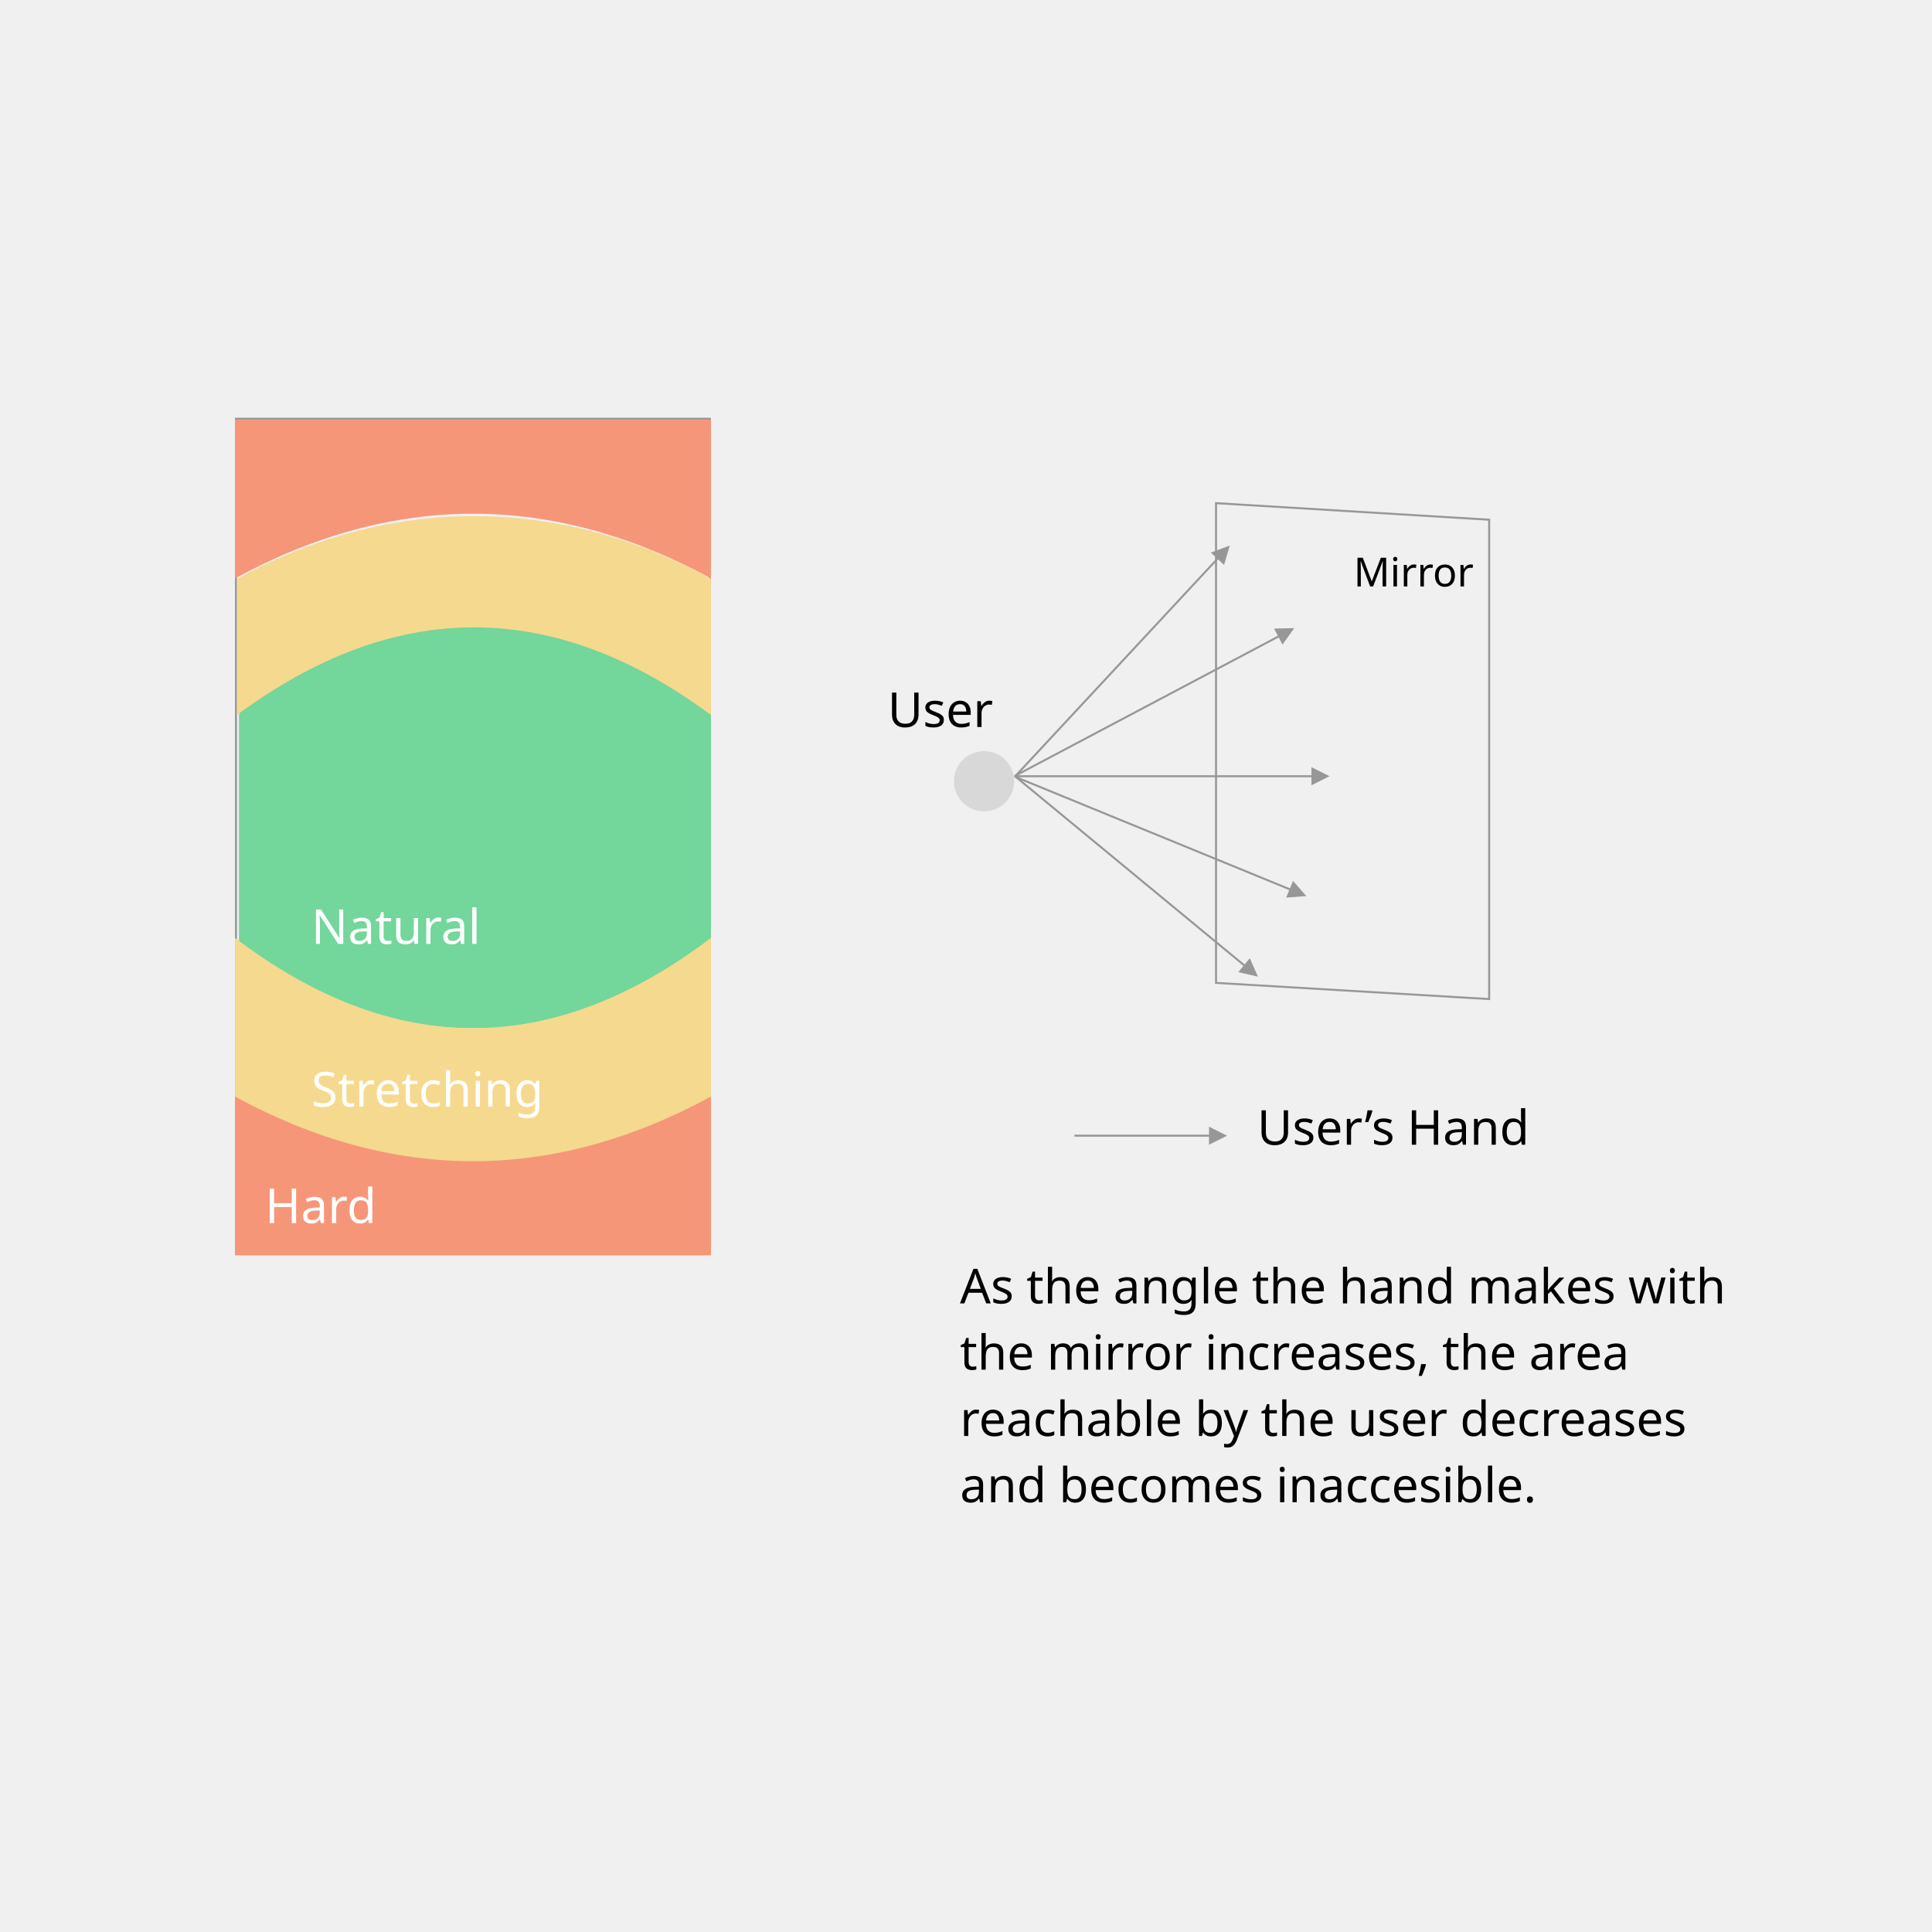
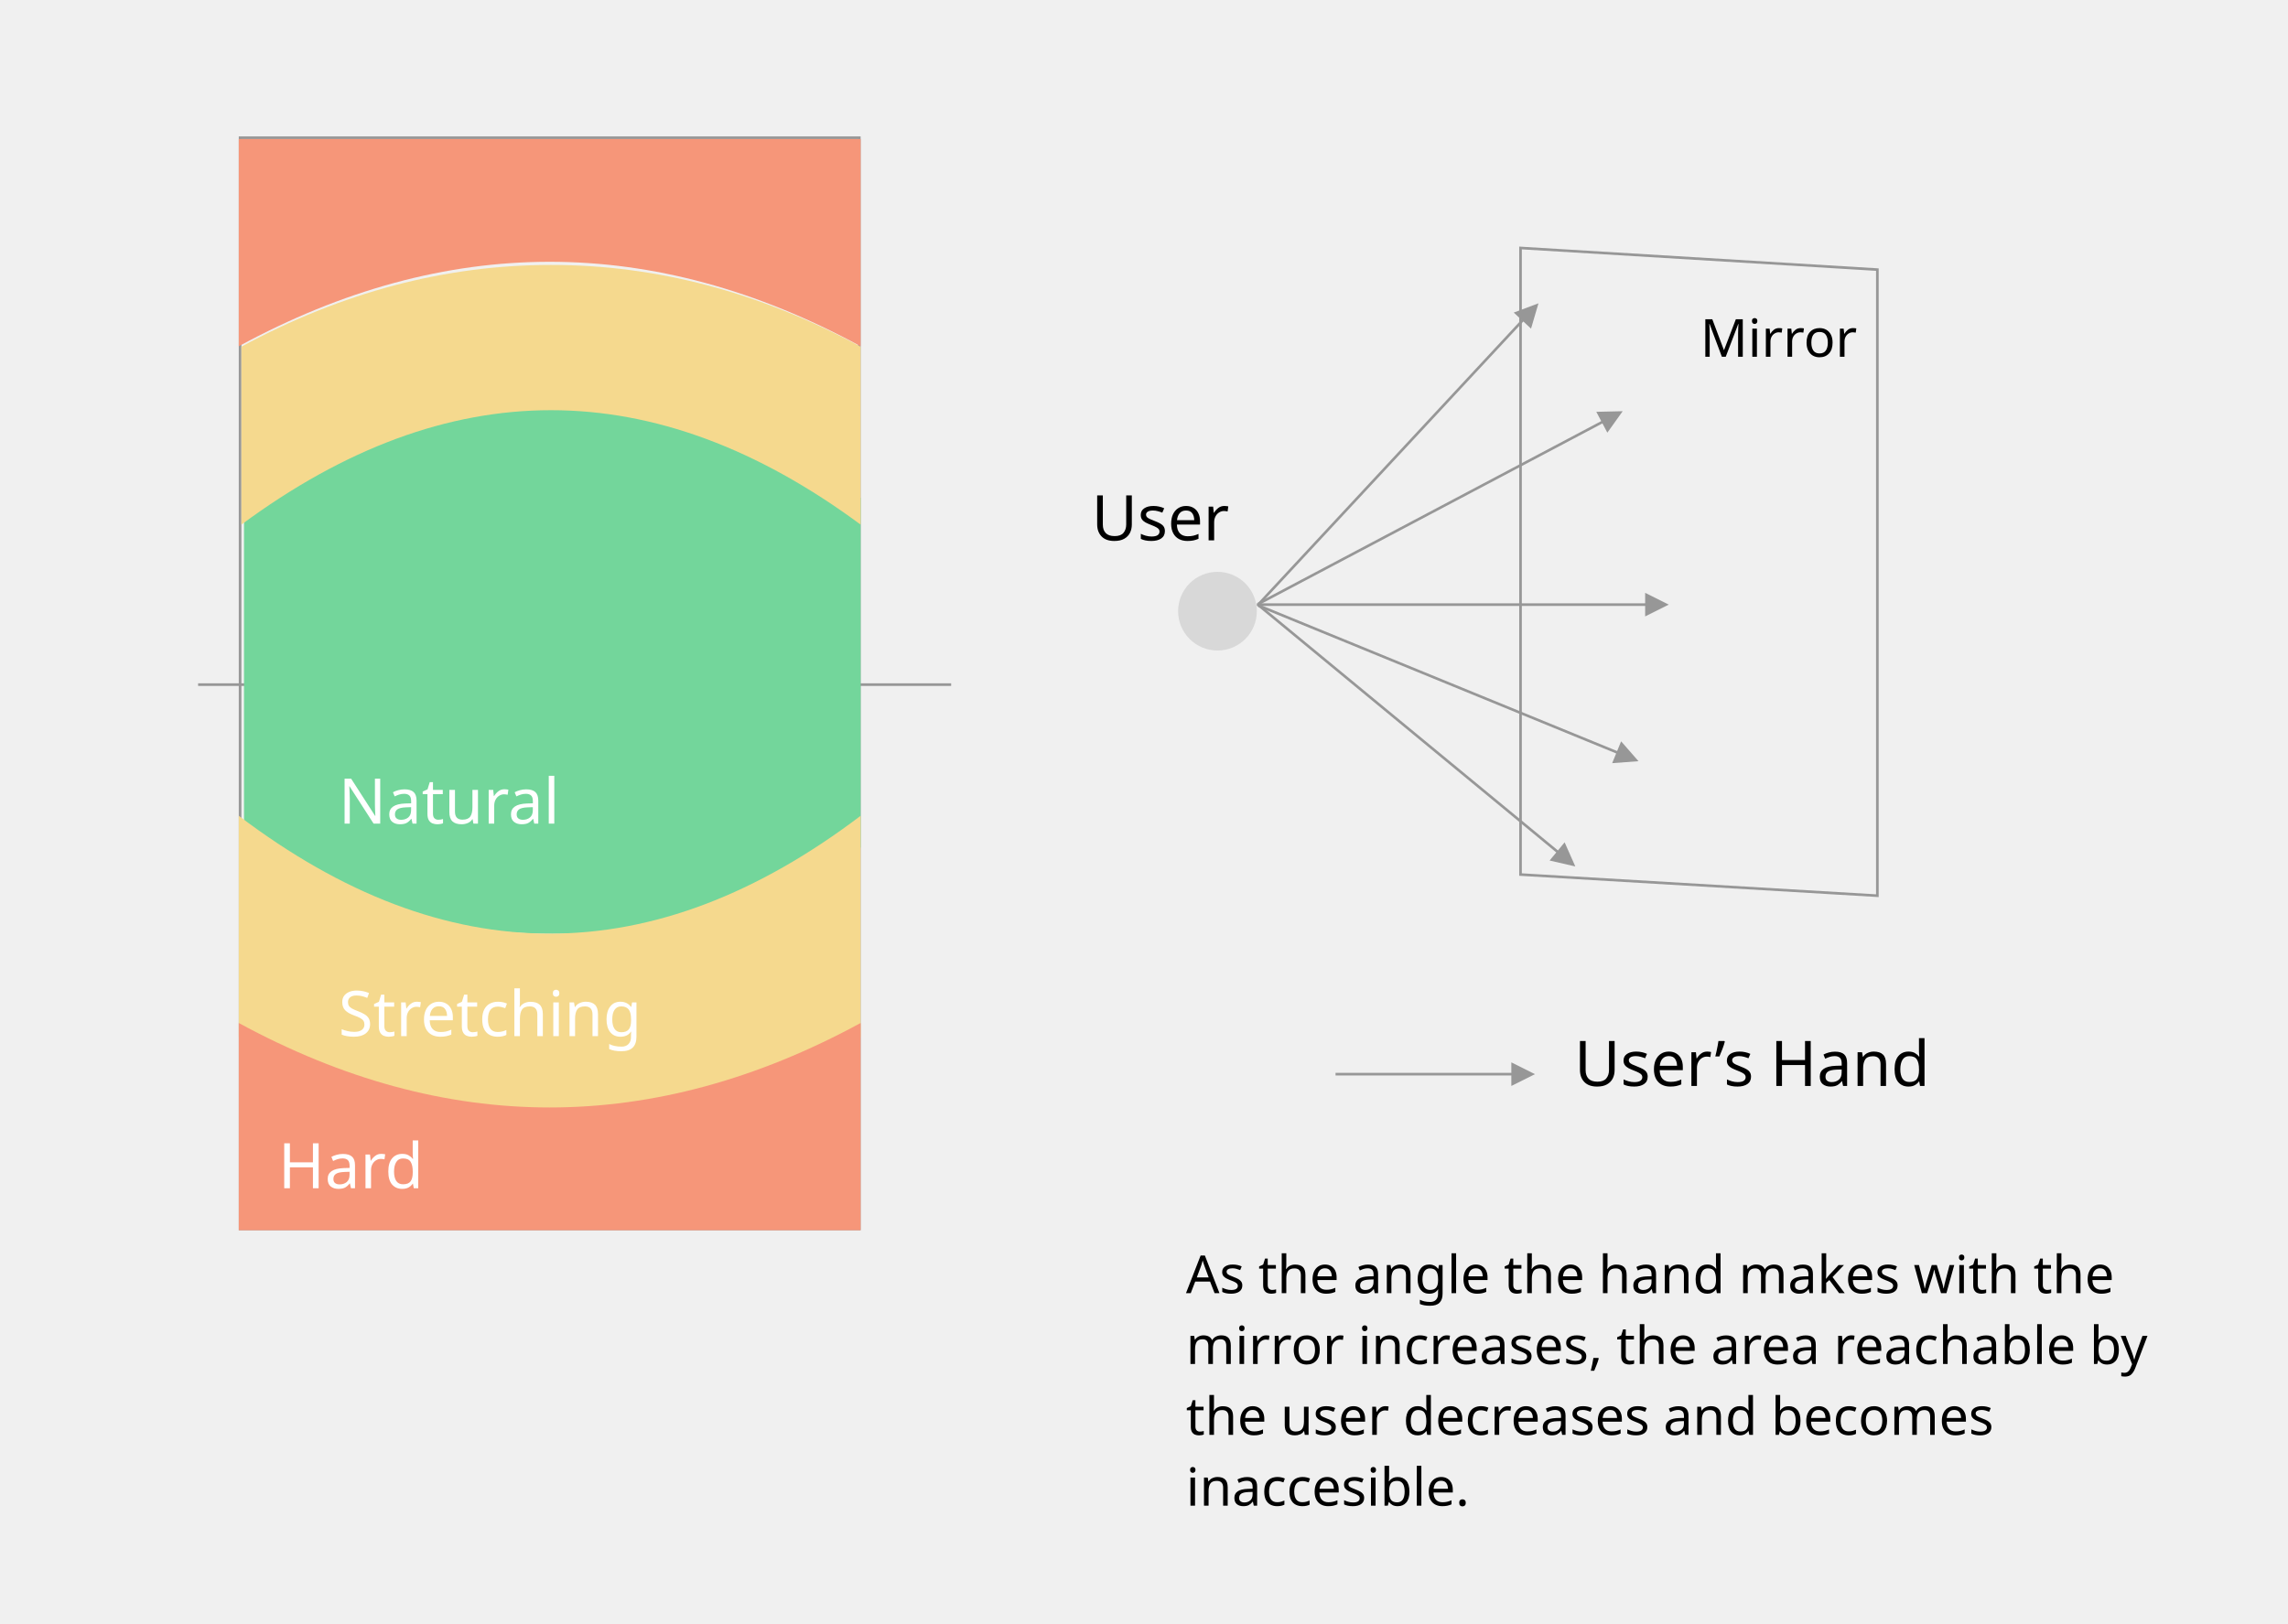
- <svg xmlns="http://www.w3.org/2000/svg" width="962px" height="962px" viewBox="0 0 962 962" version="1.1">
-   <defs />
+ <svg xmlns="http://www.w3.org/2000/svg" width="872px" height="619px" viewBox="0 0 872 619" version="1.1">
  <g id="Desktop-HD" stroke="none" stroke-width="1" fill="none" fill-rule="evenodd">
-     <path d="M605.5,250.531 L605.5,489.401 L741.5,497.469 L741.5,258.783 L605.5,250.531 Z" id="Rectangle-2" stroke="#979797" fill-rule="nonzero" />
-     <circle id="Oval-4" fill="#D8D8D8" fill-rule="nonzero" cx="490" cy="389" r="15" />
-     <path id="Line-15" d="M662,386.5 L653,382 L653,391 L662,386.5 Z M505.5,387 L653.5,387 L654,387 L654,386 L653.5,386 L505.5,386 L505,386 L505,387 L505.5,387 Z" fill="#979797" fill-rule="nonzero" />
-     <path id="Line-15" d="M644.442,312.766 L634.382,312.997 L638.591,320.952 L644.442,312.766 Z M506.234,386.442 L637.192,317.167 L637.634,316.933 L637.166,316.049 L636.724,316.283 L505.766,385.558 L505.324,385.792 L505.792,386.676 L506.234,386.442 Z" fill="#979797" fill-rule="nonzero" />
-     <path id="Line-15" d="M612.34,271.634 L602.916,275.161 L609.507,281.289 L612.34,271.634 Z M506.366,386.34 L606.941,278.175 L607.281,277.809 L606.549,277.128 L606.209,277.494 L505.634,385.66 L505.293,386.026 L506.026,386.707 L506.366,386.34 Z" fill="#979797" fill-rule="nonzero" />
-     <path id="Line-15" d="M626.386,486.318 L622.307,477.12 L616.58,484.062 L626.386,486.318 Z M505.682,387.386 L619.56,481.335 L619.945,481.653 L620.582,480.882 L620.196,480.564 L506.318,386.614 L505.933,386.296 L505.296,387.067 L505.682,387.386 Z" fill="#979797" fill-rule="nonzero" />
-     <path id="Line-15" d="M650.463,446.19 L643.841,438.613 L640.428,446.941 L650.463,446.19 Z M505.81,387.463 L642.471,443.456 L642.934,443.645 L643.313,442.72 L642.85,442.53 L506.19,386.537 L505.727,386.348 L505.348,387.273 L505.81,387.463 Z" fill="#979797" fill-rule="nonzero" />
+     <path d="M579.5,94.531 L579.5,333.401 L715.5,341.469 L715.5,102.783 L579.5,94.531 Z" id="Rectangle-2" stroke="#979797" fill-rule="nonzero" />
+     <circle id="Oval-4" fill="#D8D8D8" fill-rule="nonzero" cx="464" cy="233" r="15" />
+     <path id="Line-15" d="M627,231 L479.5,231 L479,231 L479,230 L479.5,230 L627,230 L627,226 L636,230.5 L627,235 L627,231 Z" fill="#979797" fill-rule="nonzero" />
+     <path id="Line-15" d="M610.72,161.417 L480.234,230.442 L479.792,230.676 L479.324,229.792 L479.766,229.558 L610.253,160.533 L608.382,156.997 L618.442,156.766 L612.591,164.952 L610.72,161.417 Z" fill="#979797" fill-rule="nonzero" />
+     <path id="Line-15" d="M580.578,122.565 L480.366,230.34 L480.026,230.707 L479.293,230.026 L479.634,229.66 L579.846,121.884 L576.916,119.161 L586.34,115.634 L583.507,125.289 L580.578,122.565 Z" fill="#979797" fill-rule="nonzero" />
+     <path id="Line-15" d="M593.125,324.976 L479.682,231.386 L479.296,231.067 L479.933,230.296 L480.318,230.614 L593.762,324.205 L596.307,321.12 L600.386,330.318 L590.58,328.062 L593.125,324.976 Z" fill="#979797" fill-rule="nonzero" />
+     <path id="Line-15" d="M615.945,287.24 L479.81,231.463 L479.348,231.273 L479.727,230.348 L480.19,230.537 L616.324,286.315 L617.841,282.613 L624.463,290.19 L614.428,290.941 L615.945,287.24 Z" fill="#979797" fill-rule="nonzero" />
    <text id="User" font-family="Avenir-Book, Avenir" font-size="24" font-weight="normal" fill="#000000">
-       <tspan x="442" y="362">User</tspan>
+       <tspan x="416" y="206">User</tspan>
    </text>
-     <path id="Line-16" d="M611,565.5 L602,561 L602,570 L611,565.5 Z M535.5,566 L602.5,566 L603,566 L603,565 L602.5,565 L535.5,565 L535,565 L535,566 L535.5,566 Z" fill="#979797" fill-rule="nonzero" />
+     <path id="Line-16" d="M576,410 L509.5,410 L509,410 L509,409 L509.5,409 L576,409 L576,405 L585,409.5 L576,414 L576,410 Z" fill="#979797" fill-rule="nonzero" />
    <text id="User’s-Hand" font-family="Avenir-Book, Avenir" font-size="24" font-weight="normal" fill="#000000">
-       <tspan x="626" y="570">User’s Hand</tspan>
+       <tspan x="600" y="414">User’s Hand</tspan>
    </text>
-     <text id="As-the-angle-the-han" font-family="Avenir-Book, Avenir" font-size="24" font-weight="normal" fill="#000000">
-       <tspan x="478" y="649">As the angle the hand makes with </tspan>
-       <tspan x="478" y="682">the mirror increases, the area </tspan>
-       <tspan x="478" y="715">reachable by the user decreases </tspan>
-       <tspan x="478" y="748">and becomes inaccesible. </tspan>
+     <text id="As-the-angle-the-han" font-family="Avenir-Book, Avenir" font-size="20" font-weight="normal" fill="#000000">
+       <tspan x="452" y="493">As the angle the hand makes with the </tspan>
+       <tspan x="452" y="520">mirror increases, the area reachable by </tspan>
+       <tspan x="452" y="547">the user decreases and becomes </tspan>
+       <tspan x="452" y="574">inaccesible. </tspan>
    </text>
-     <rect id="Rectangle-5" stroke="#979797" fill-rule="nonzero" x="117.5" y="208.5" width="236" height="416" />
-     <path d="M119,340.708 C157.524,320.236 196.691,310 236.5,310 C276.309,310 315.476,321.928 354,345.785 L354,479.079 C314.833,501.026 275.667,512 236.5,512 C197.333,512 158.167,501.026 119,479.079 L119,340.708 Z" id="Path-19" fill="#73D69B" fill-rule="nonzero" />
+     <rect id="Rectangle-5" stroke="#979797" fill-rule="nonzero" x="91.5" y="52.5" width="236" height="416" />
+     <path d="M76,261 L362,261" id="Line" stroke="#979797" stroke-linecap="square" fill-rule="nonzero" />
+     <path d="M93,184.708 C131.524,164.236 170.691,154 210.5,154 C250.309,154 289.476,165.928 328,189.785 L328,323.079 C288.833,345.026 249.667,356 210.5,356 C171.333,356 132.167,345.026 93,323.079 L93,184.708 Z" id="Path-19" fill="#73D69B" fill-rule="nonzero" />
    <text id="Natural" font-family="Avenir-Medium, Avenir" font-size="24" font-weight="400" fill="#FFFFFF">
-       <tspan x="155" y="470">Natural</tspan>
+       <tspan x="129" y="314">Natural</tspan>
    </text>
-     <path d="M118,356 L118,288.161 C156.43,267.387 195.764,257 236,257 C276.236,257 315.57,267.387 354,288.161 L354,356 C314.667,326.919 275.333,312.378 236,312.378 C196.667,312.378 157.333,326.919 118,356 Z" id="Path-20" fill="#F5D98E" fill-rule="nonzero" />
-     <path d="M117,590 L117,505.716 C155.593,479.905 195.093,467 235.5,467 C275.907,467 315.407,479.905 354,505.716 L354,590 C314.5,560.049 275,545.073 235.5,545.073 C196,545.073 156.5,560.049 117,590 Z" id="Path-20" fill="#F5D98E" fill-rule="nonzero" transform="translate(235.5, 528.5) scale(1, -1) translate(-235.5, -528.5) " />
-     <path d="M117,288 L117,209 L354,209 L354,288 C314.5,266.534 275,255.8 235.5,255.8 C196,255.8 156.5,266.534 117,288 Z" id="Path-21" fill="#F69679" fill-rule="nonzero" />
-     <path d="M117,625 L117,546 L354,546 L354,625 C314.5,603.534 275,592.8 235.5,592.8 C196,592.8 156.5,603.534 117,625 Z" id="Path-21" fill="#F69679" fill-rule="nonzero" transform="translate(235.5, 585.5) scale(1, -1) translate(-235.5, -585.5) " />
+     <path d="M92,200 L92,132.161 C130.43,111.387 169.764,101 210,101 C250.236,101 289.57,111.387 328,132.161 L328,200 C288.667,170.919 249.333,156.378 210,156.378 C170.667,156.378 131.333,170.919 92,200 Z" id="Path-20" fill="#F5D98E" fill-rule="nonzero" />
+     <path d="M91,434 L91,349.716 C129.593,323.905 169.093,311 209.5,311 C249.907,311 289.407,323.905 328,349.716 L328,434 C288.5,404.049 249,389.073 209.5,389.073 C170,389.073 130.5,404.049 91,434 Z" id="Path-20" fill="#F5D98E" fill-rule="nonzero" transform="translate(209.5, 372.5) scale(1, -1) translate(-209.5, -372.5) " />
+     <path d="M91,132 L91,53 L328,53 L328,132 C288.5,110.534 249,99.8 209.5,99.8 C170,99.8 130.5,110.534 91,132 Z" id="Path-21" fill="#F69679" fill-rule="nonzero" />
+     <path d="M91,469 L91,390 L328,390 L328,469 C288.5,447.534 249,436.8 209.5,436.8 C170,436.8 130.5,447.534 91,469 Z" id="Path-21" fill="#F69679" fill-rule="nonzero" transform="translate(209.5, 429.5) scale(1, -1) translate(-209.5, -429.5) " />
    <text id="Stretching" font-family="Avenir-Medium, Avenir" font-size="24" font-weight="400" fill="#FFFFFF">
-       <tspan x="155" y="551">Stretching</tspan>
+       <tspan x="129" y="395">Stretching</tspan>
    </text>
    <text id="Hard" font-family="Avenir-Medium, Avenir" font-size="24" font-weight="400" fill="#FFFFFF">
-       <tspan x="132" y="609">Hard</tspan>
+       <tspan x="106" y="453">Hard</tspan>
    </text>
    <text id="Mirror" font-family="Avenir-Book, Avenir" font-size="20" font-weight="normal" fill="#000000">
-       <tspan x="674" y="292">Mirror</tspan>
+       <tspan x="648" y="136">Mirror</tspan>
    </text>
  </g>
</svg>
